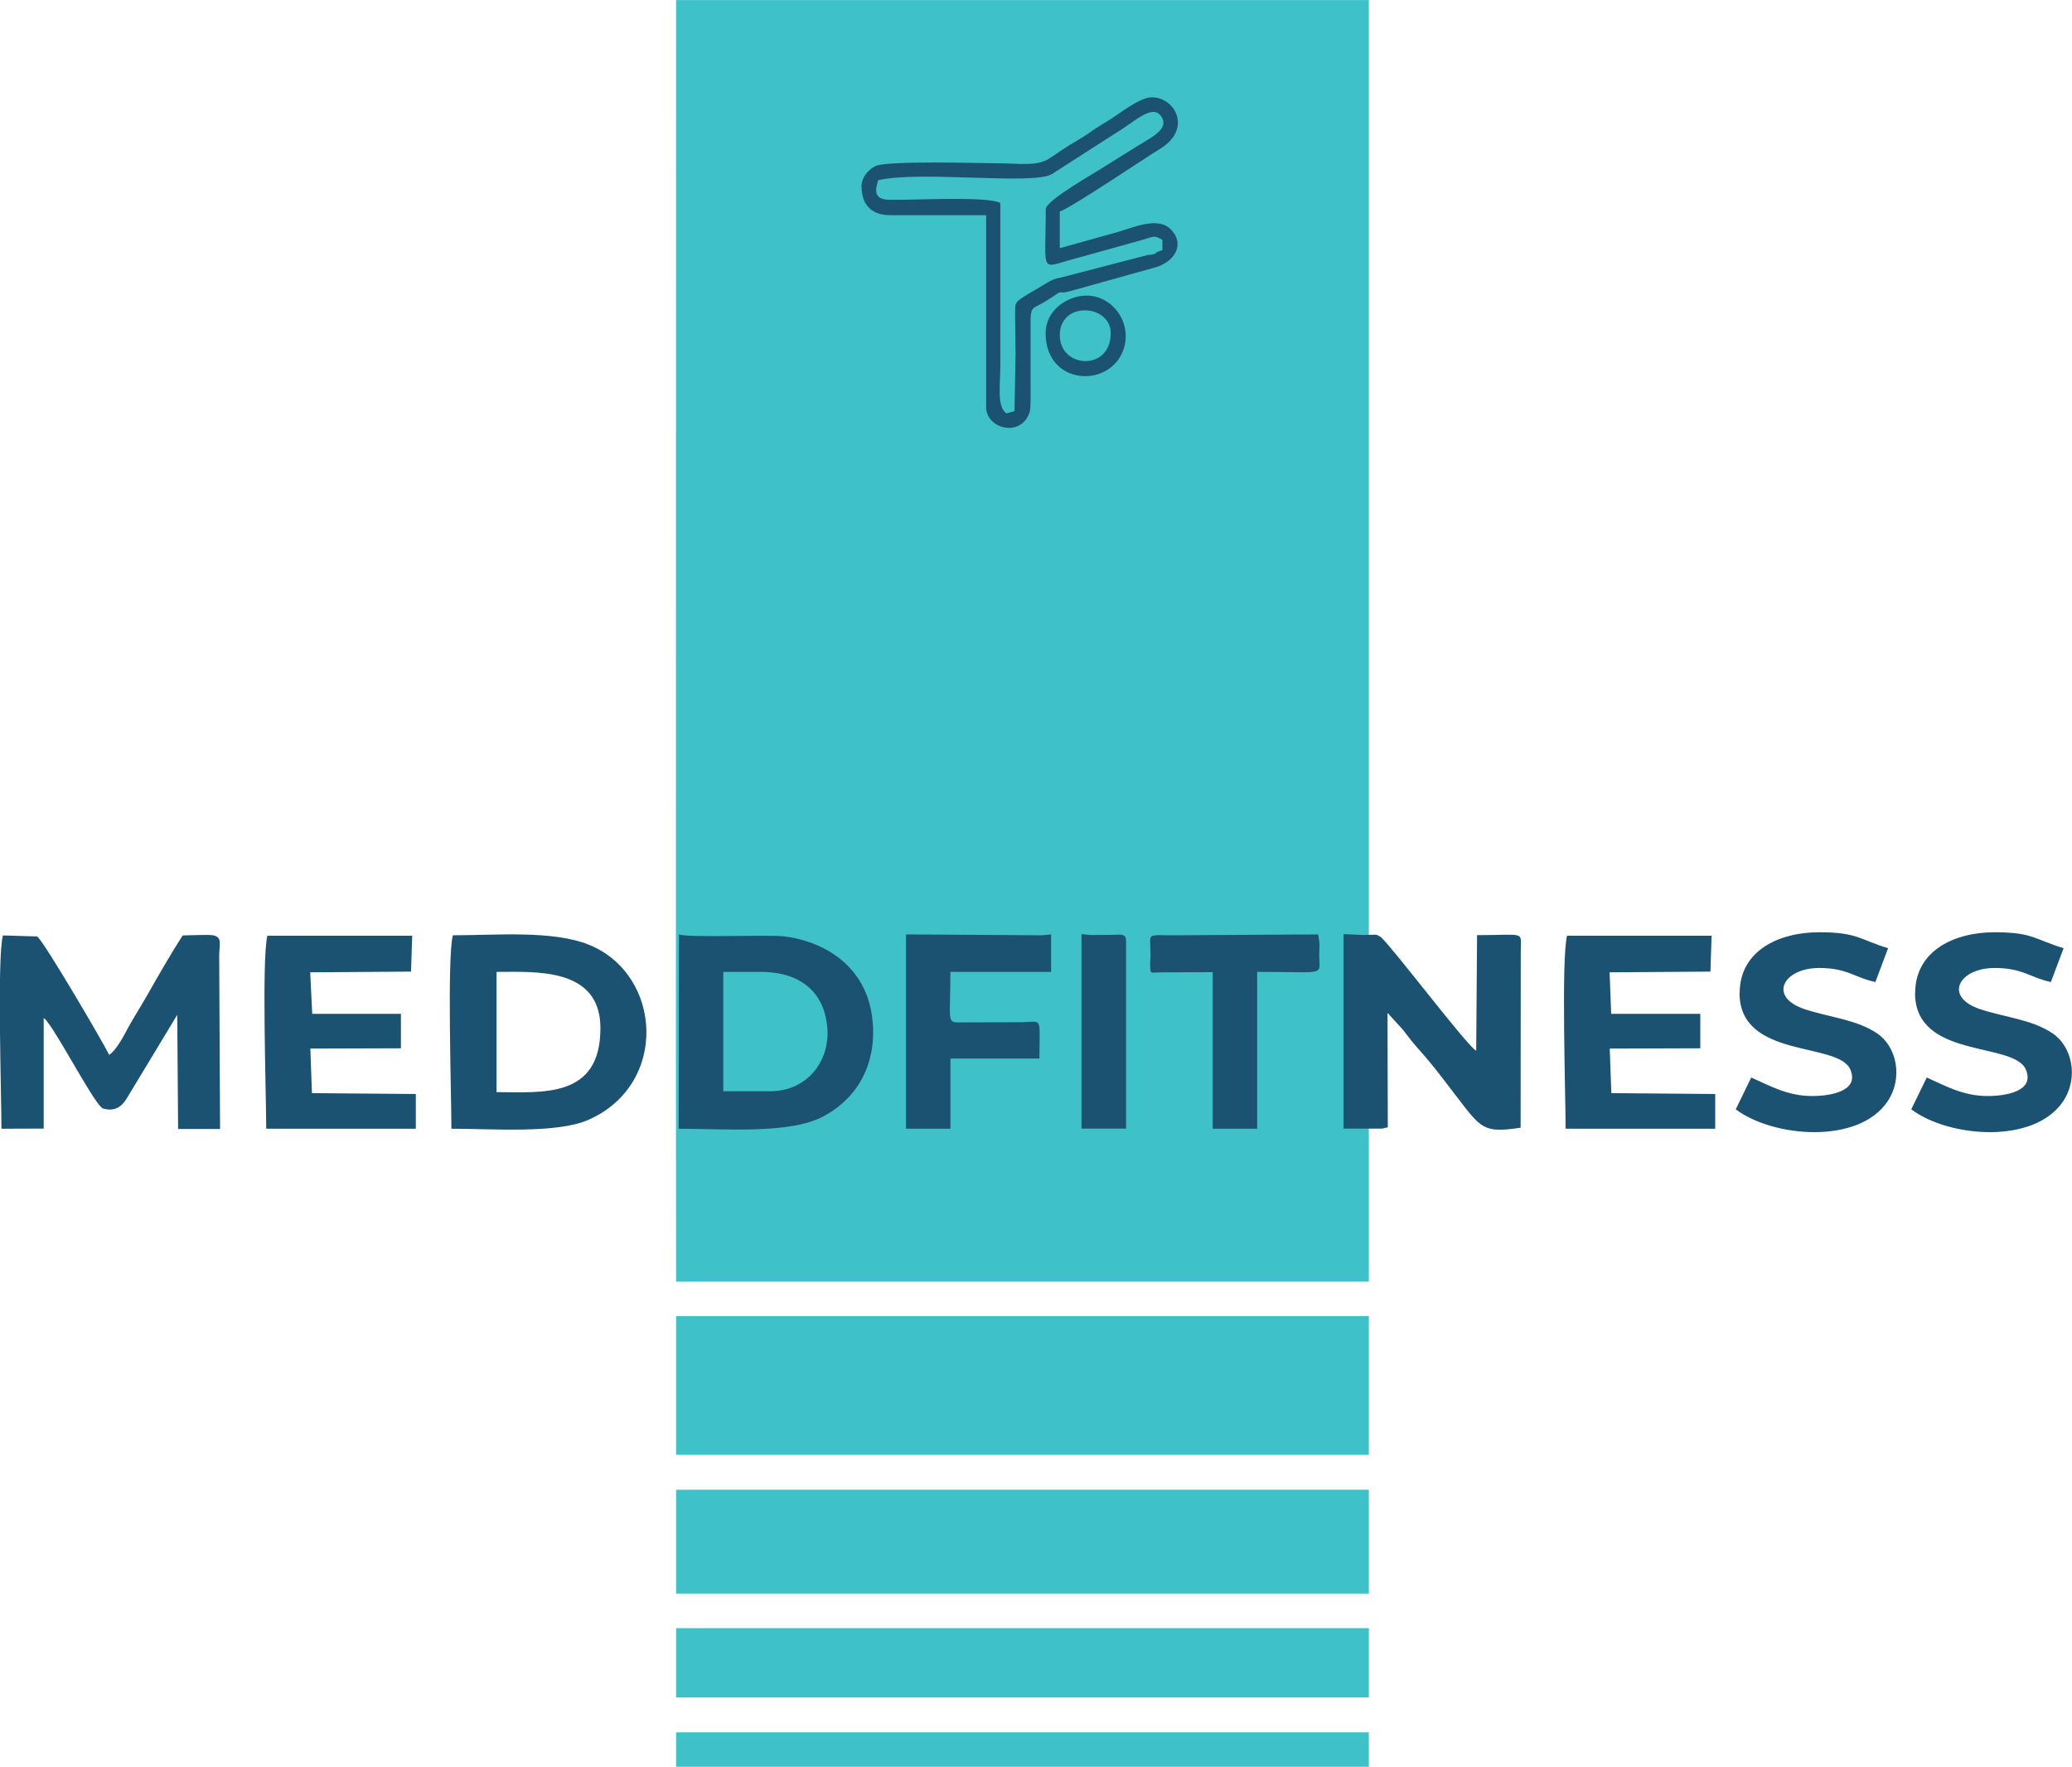
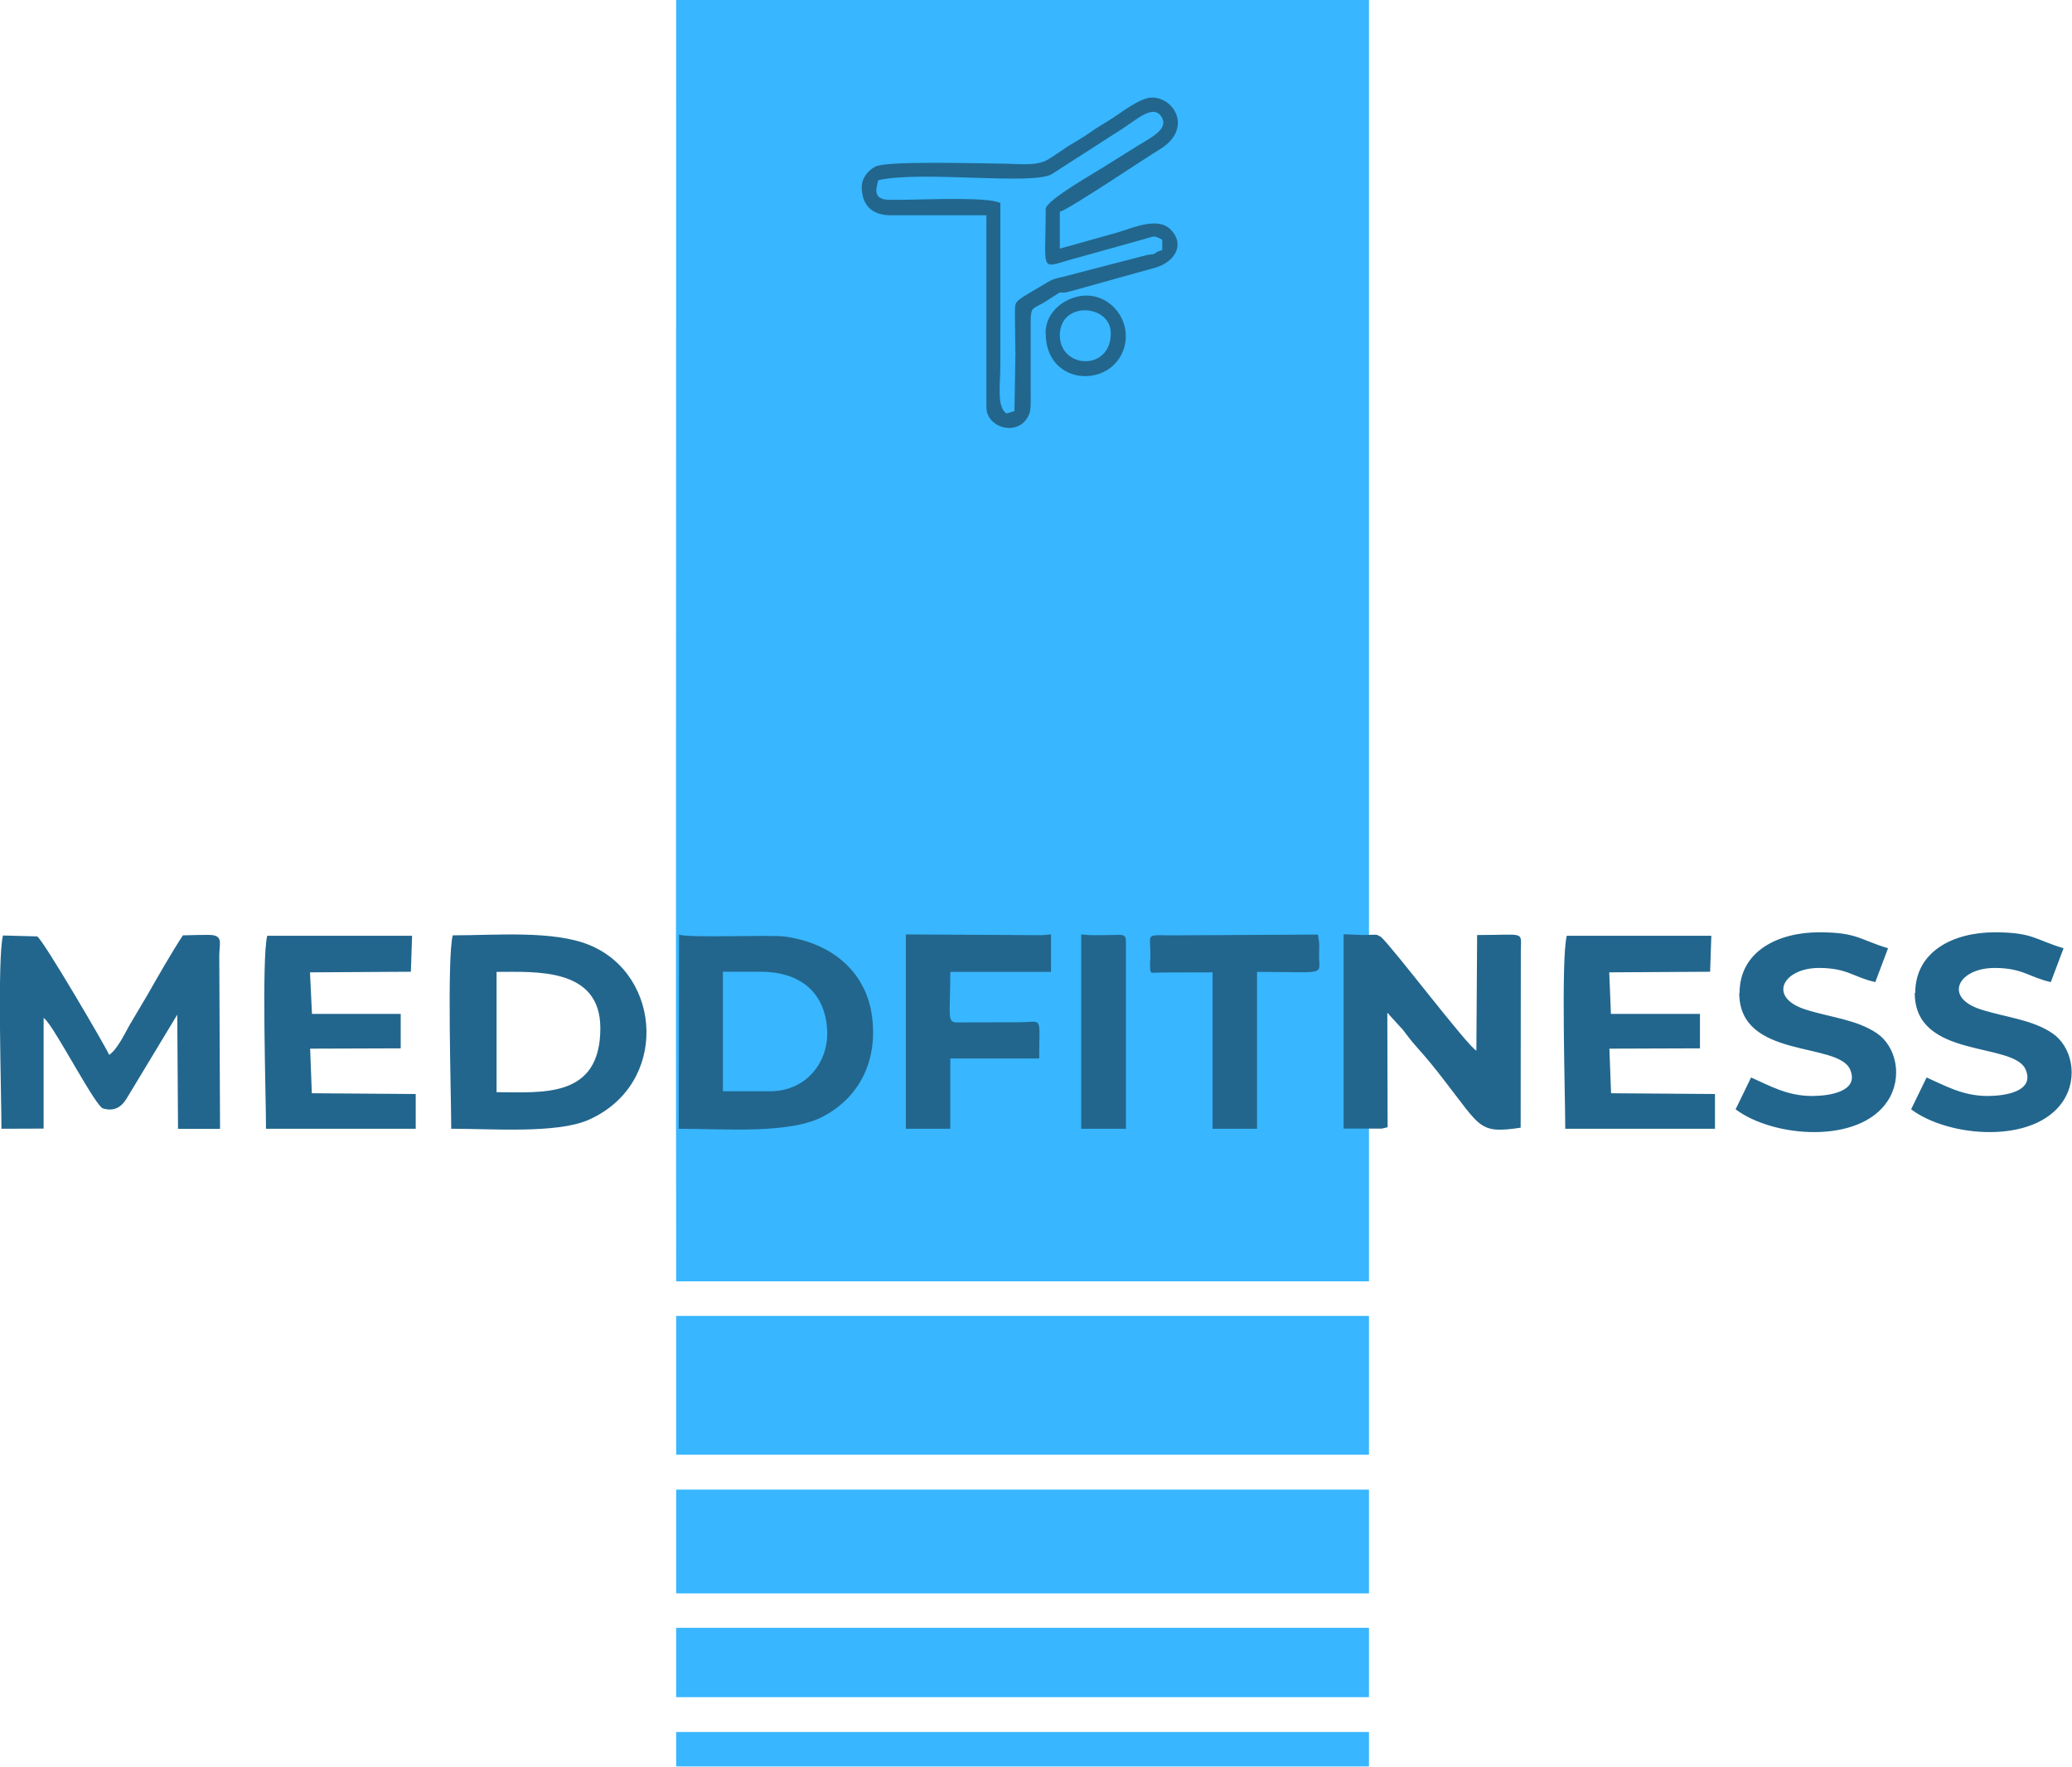
- <svg xmlns="http://www.w3.org/2000/svg" xml:space="preserve" width="23.391mm" height="19.946mm" version="1.1" style="shape-rendering:geometricPrecision; text-rendering:geometricPrecision; image-rendering:optimizeQuality; fill-rule:evenodd; clip-rule:evenodd" viewBox="0 0 143.21 122.11">
+ <svg xmlns="http://www.w3.org/2000/svg" xml:space="preserve" width="21.702mm" height="18.505mm" version="1.1" style="shape-rendering:geometricPrecision; text-rendering:geometricPrecision; image-rendering:optimizeQuality; fill-rule:evenodd; clip-rule:evenodd" viewBox="0 0 136.58 116.47">
  <defs>
    <style type="text/css">
   
-     .fil1 {fill:#1B5171}
-     .fil0 {fill:#3EC1C9}
+     .fil1 {fill:#22668D}
+     .fil0 {fill:#38B6FF}
   
  </style>
  </defs>
-   <g id="Camada_x0020_1">
-     <path class="fil0" d="M46.73 100.55l47.88 0 0 -9.59 -47.88 0 0 9.59zm0 9.59l47.88 0 0 -7.18 -47.88 0 0 7.18zm0 7.18l47.88 0 0 -4.79 -47.88 0 0 4.79zm0 4.79l47.88 0 0 -2.38 -47.88 0 0 2.38zm0 -33.53l47.88 0c0,-27.24 0,-55.54 0,-88.58l-47.88 0c0,44.58 -0.03,65.79 0,88.58z" />
-     <path class="fil1" d="M59.55 12.88c0,1.27 0.68,1.99 1.99,1.99l6.62 0 0 13.27c0,1.5 2.41,2.12 3,0.36 0.1,-0.33 0.07,-1.24 0.07,-1.63l0 -4.89c0.07,-0.88 0.16,-0.59 1.21,-1.27 1.4,-0.91 0.33,-0.26 1.63,-0.62l5.84 -1.63c1.34,-0.42 1.99,-1.63 1.01,-2.61 -0.88,-0.91 -2.58,-0.13 -3.69,0.19l-3.98 1.11 0 -2.54c0.65,-0.16 5.97,-3.75 6.95,-4.34 2.22,-1.37 1.01,-3.55 -0.59,-3.55 -0.85,0 -2.28,1.17 -2.94,1.57 -0.52,0.33 -0.88,0.52 -1.37,0.88 -0.52,0.36 -0.98,0.62 -1.47,0.91 -0.46,0.29 -0.85,0.59 -1.37,0.91 -0.88,0.52 -2.02,0.29 -3.62,0.29 -1.01,0 -7.47,-0.2 -8.32,0.19 -0.49,0.23 -0.98,0.78 -0.98,1.44l-0 -0.03zm1.14 -0.42c-0.1,0.42 -0.49,1.37 0.82,1.34 0.42,0 0.62,0 1.04,0 1.08,0 5.81,-0.23 6.59,0.23l0 11.15c0,1.47 -0.26,2.9 0.42,3.39l0.56 -0.16 0.07 -3.82c0.03,-0.29 0,0.07 0,-0.29l-0.03 -2.54c0.03,-0.95 -0.16,-0.82 1.44,-1.76 1.63,-0.98 0.88,-0.56 2.84,-1.11l4.89 -1.27c0.82,-0.07 0.26,-0.13 1.01,-0.33l0 -0.72c-0.68,-0.36 -0.46,-0.23 -1.73,0.1l-3.98 1.11c-2.87,0.72 -2.35,1.4 -2.35,-3.33 0,-0.62 3.59,-2.61 4.27,-3.07 0.56,-0.36 1.01,-0.62 1.57,-0.98 1.24,-0.82 2.77,-1.4 2.15,-2.35 -0.62,-0.91 -1.79,0.33 -3.1,1.11l-4.47 2.87c-1.34,0.78 -9.03,-0.26 -12,0.42l-0 0zm11.58 10.57c0,3.65 4.53,3.85 5.41,1.04 0.65,-2.12 -1.31,-4.24 -3.49,-3.49 -1.01,0.33 -1.92,1.21 -1.92,2.45l0 0zm0.98 0.13c0,2.32 3.52,2.51 3.52,-0.13 0,-2.02 -3.52,-2.25 -3.52,0.13z" />
-     <path class="fil1" d="M31.2 78.01c2.81,0 7.27,0.35 9.46,-0.61 5.58,-2.45 5.11,-10.04 0.06,-12.1 -2.52,-1.02 -6.42,-0.66 -9.42,-0.66 -0.41,1.61 -0.1,10.99 -0.1,13.38l0.01 -0.01zm3.12 -2.53c3.13,0 7.18,0.48 7.18,-4.42 0,-4.22 -4.49,-3.89 -7.18,-3.89l0 8.31zm12.6 2.53c3.13,0 7.69,0.39 10,-0.86 2.63,-1.41 3.81,-4.07 3.32,-7.12 -0.49,-3.02 -2.9,-4.9 -6.01,-5.31 -1.03,-0.14 -6.68,0.11 -7.3,-0.14l-0.02 13.44 0.01 -0.01zm-46.79 0l2.89 -0.01 0 -7.65c0.18,0.16 0.1,0.08 0.28,0.31 0.84,1.05 3.32,5.81 3.82,5.95 0.74,0.22 1.26,-0.06 1.63,-0.68l3.5 -5.79 0.06 7.89 2.9 0 -0.06 -11.98c0.01,-0.83 0.23,-1.28 -0.43,-1.41 -0.31,-0.06 -1.67,0.01 -2.09,0.01 -0.81,1.24 -1.68,2.77 -2.46,4.14 -0.43,0.75 -0.82,1.36 -1.2,2.03 -0.36,0.65 -0.87,1.72 -1.43,2.09 -0.09,-0.32 -4.61,-8.05 -4.98,-8.19l-2.36 -0.07c-0.41,1.61 -0.1,10.99 -0.1,13.38l0.01 -0.01zm95.35 0l0.44 -0.1 -0.02 -7.89c0.03,0.03 0.09,0.03 0.1,0.09l0.96 1.05c0.32,0.42 0.64,0.84 0.93,1.17 0.74,0.82 1.33,1.55 1.97,2.39 2.51,3.22 2.37,3.65 5.24,3.22l0.01 -12.26c0.02,-1.36 0.32,-1.05 -3.02,-1.05l-0.06 7.99c-0.59,-0.28 -5.69,-7.03 -6.59,-7.86 -0.4,-0.23 -0.21,-0.15 -1.21,-0.14l-1.37 -0.06 0 13.44 2.59 0 0.02 0zm-77.08 0l10.34 0 0 -2.4 -7.18 -0.06 -0.11 -3.08 6.26 -0.02 0 -2.38 -6.13 0 -0.14 -2.87 6.97 -0.05 0.08 -2.48 -10.01 0c-0.4,1.61 -0.08,10.99 -0.08,13.38l-0 -0.03zm89.81 0l10.34 0 0 -2.4 -7.18 -0.06 -0.11 -3.08 6.26 -0.02 0 -2.38 -6.16 0 -0.11 -2.87 6.97 -0.05 0.08 -2.48 -9.99 0c-0.41,1.61 -0.1,10.99 -0.1,13.38l-0 -0.03zm24.15 -9.39c0,4.6 6.84,3.35 7.66,5.3 0.65,1.52 -1.44,1.83 -2.64,1.83 -1.7,0 -2.93,-0.71 -4.21,-1.28l-1.07 2.2c2.62,1.96 8.51,2.43 10.5,-0.56 1.09,-1.64 0.61,-3.79 -0.73,-4.69 -1.42,-0.96 -3.29,-1.11 -4.97,-1.66 -2.61,-0.85 -1.52,-2.86 0.96,-2.86 1.96,0 2.43,0.66 3.89,0.97l0.88 -2.34c-1.95,-0.58 -2.11,-1.1 -4.76,-1.1 -2.82,0 -5.5,1.29 -5.5,4.21l-0.03 -0.02zm-12.13 0c0,4.6 6.84,3.35 7.66,5.3 0.65,1.52 -1.44,1.83 -2.64,1.83 -1.7,0 -2.92,-0.71 -4.21,-1.28l-1.07 2.2c2.62,1.96 8.51,2.43 10.5,-0.56 1.09,-1.64 0.61,-3.79 -0.73,-4.69 -1.42,-0.96 -3.29,-1.11 -4.97,-1.66 -2.61,-0.85 -1.52,-2.86 0.96,-2.86 1.96,0 2.43,0.66 3.89,0.97l0.88 -2.34c-1.95,-0.58 -2.11,-1.1 -4.76,-1.1 -2.82,0 -5.5,1.29 -5.5,4.21l-0.03 -0.02zm-57.61 9.39l3.07 0 0 -4.85 6.15 0c0,-3.06 0.29,-2.51 -1.42,-2.51l-4.05 0.01c-0.97,0.03 -0.68,-0.11 -0.68,-3.49l6.96 0 0 -2.59c-0.39,0.03 -0.44,0.05 -0.62,0.06l-9.41 -0.06 0 13.44 0 -0.01zm21.2 -10.84l0 10.84 3.07 0 0 -10.84c4.91,0 4.29,0.31 4.29,-1.17 0,-0.52 0.07,-0.7 -0.08,-1.42l-9.9 0.06c-0.35,0 -0.26,0 -0.54,0 -0.24,0 -0.49,-0.02 -0.56,-0.01 -0.79,0.02 -0.58,0.11 -0.58,1.38 0,0.3 -0.05,0.6 -0.02,0.83 0.03,0.51 0,0.36 0.9,0.36 1.13,0 2.28,-0.01 3.42,-0.01l0 -0.02zm-33.82 8.25l3.23 0c2.56,0 4.09,-2.07 3.96,-4.26 -0.15,-2.51 -1.78,-3.99 -4.61,-3.99l-2.59 0 0 8.25 0.01 0zm24.76 2.58l3.07 0 0 -12.95c0,-0.54 -0.3,-0.45 -0.94,-0.44l-1.19 0.01c-0.56,0 -0.28,0 -0.95,-0.06l0 13.44 0.01 0z" />
+   <g id="Camada_x0020_1_0">
+     <path class="fil0" d="M44.57 95.9l45.67 0 0 -9.15 -45.67 0 0 9.15zm0 9.14l45.67 0 0 -6.84 -45.67 0 0 6.84zm0 6.84l45.67 0 0 -4.57 -45.67 0 0 4.57zm0 4.57l45.67 0 0 -2.27 -45.67 0 0 2.27zm0 -31.98l45.67 0c0,-25.97 0,-52.98 0,-84.49l-45.67 0c0,42.52 -0.03,62.74 0,84.49z" />
+     <path class="fil1" d="M56.8 12.29c0,1.21 0.65,1.9 1.9,1.9l6.32 0 0 12.66c0,1.43 2.3,2.02 2.86,0.34 0.09,-0.31 0.06,-1.18 0.06,-1.55l0 -4.66c0.06,-0.84 0.16,-0.56 1.15,-1.21 1.34,-0.87 0.31,-0.25 1.55,-0.59l5.57 -1.55c1.28,-0.4 1.9,-1.55 0.96,-2.49 -0.84,-0.87 -2.46,-0.13 -3.52,0.19l-3.79 1.06 0 -2.43c0.62,-0.16 5.69,-3.58 6.63,-4.14 2.11,-1.31 0.96,-3.39 -0.56,-3.39 -0.81,0 -2.18,1.12 -2.8,1.49 -0.5,0.31 -0.84,0.5 -1.31,0.84 -0.5,0.34 -0.93,0.59 -1.4,0.87 -0.43,0.28 -0.81,0.56 -1.31,0.87 -0.84,0.5 -1.93,0.28 -3.45,0.28 -0.96,0 -7.12,-0.19 -7.93,0.19 -0.47,0.22 -0.93,0.75 -0.93,1.37l-0 -0.03zm1.09 -0.4c-0.09,0.4 -0.47,1.31 0.78,1.28 0.4,0 0.59,0 0.99,0 1.03,0 5.54,-0.22 6.28,0.22l0 10.64c0,1.4 -0.25,2.77 0.4,3.23l0.53 -0.16 0.06 -3.64c0.03,-0.28 0,0.06 0,-0.28l-0.03 -2.43c0.03,-0.9 -0.16,-0.78 1.37,-1.68 1.55,-0.93 0.84,-0.53 2.71,-1.06l4.67 -1.21c0.78,-0.06 0.25,-0.13 0.96,-0.31l0 -0.69c-0.65,-0.34 -0.43,-0.22 -1.65,0.09l-3.79 1.06c-2.74,0.69 -2.24,1.34 -2.24,-3.17 0,-0.59 3.42,-2.49 4.08,-2.93 0.53,-0.34 0.96,-0.59 1.49,-0.93 1.18,-0.78 2.64,-1.34 2.05,-2.24 -0.59,-0.87 -1.71,0.31 -2.96,1.06l-4.26 2.74c-1.28,0.75 -8.62,-0.25 -11.45,0.4l-0 0zm11.04 10.08c0,3.48 4.32,3.67 5.16,0.99 0.62,-2.02 -1.25,-4.04 -3.33,-3.33 -0.96,0.31 -1.84,1.15 -1.84,2.33l0 0zm0.93 0.13c0,2.21 3.36,2.4 3.36,-0.13 0,-1.93 -3.36,-2.15 -3.36,0.13z" />
+     <path class="fil1" d="M29.76 74.41c2.68,0 6.93,0.33 9.02,-0.58 5.32,-2.34 4.88,-9.58 0.05,-11.54 -2.4,-0.97 -6.12,-0.63 -8.99,-0.63 -0.39,1.54 -0.1,10.48 -0.1,12.76l0.01 -0.01zm2.97 -2.41c2.98,0 6.84,0.45 6.84,-4.22 0,-4.02 -4.28,-3.71 -6.84,-3.71l0 7.93zm12.01 2.41c2.98,0 7.33,0.37 9.54,-0.82 2.51,-1.34 3.63,-3.88 3.17,-6.79 -0.47,-2.88 -2.77,-4.67 -5.73,-5.06 -0.98,-0.13 -6.37,0.11 -6.96,-0.13l-0.02 12.81 0.01 -0.01zm-44.63 0l2.76 -0.01 0 -7.3c0.17,0.15 0.1,0.08 0.27,0.29 0.8,1.01 3.17,5.54 3.64,5.68 0.7,0.21 1.2,-0.05 1.56,-0.65l3.34 -5.53 0.05 7.53 2.77 0 -0.05 -11.43c0.01,-0.79 0.22,-1.22 -0.41,-1.34 -0.29,-0.05 -1.59,0.01 -1.99,0.01 -0.77,1.18 -1.6,2.64 -2.35,3.95 -0.41,0.71 -0.78,1.3 -1.15,1.94 -0.35,0.62 -0.83,1.64 -1.36,1.99 -0.09,-0.3 -4.4,-7.68 -4.75,-7.81l-2.25 -0.06c-0.39,1.54 -0.1,10.48 -0.1,12.76l0.01 -0.01zm90.94 0l0.42 -0.1 -0.02 -7.53c0.03,0.03 0.09,0.03 0.1,0.09l0.92 1.01c0.3,0.4 0.61,0.8 0.89,1.11 0.7,0.78 1.27,1.48 1.88,2.28 2.39,3.07 2.26,3.48 5,3.07l0.01 -11.69c0.02,-1.3 0.3,-1.01 -2.88,-1.01l-0.05 7.62c-0.56,-0.27 -5.43,-6.7 -6.28,-7.49 -0.38,-0.22 -0.21,-0.14 -1.16,-0.13l-1.31 -0.05 0 12.81 2.47 0 0.02 0zm-73.51 0l9.86 0 0 -2.29 -6.85 -0.05 -0.11 -2.94 5.97 -0.02 0 -2.27 -5.85 0 -0.13 -2.74 6.65 -0.04 0.08 -2.37 -9.55 0c-0.38,1.54 -0.08,10.48 -0.08,12.76l-0 -0.03zm85.65 0l9.86 0 0 -2.29 -6.85 -0.05 -0.11 -2.94 5.97 -0.02 0 -2.27 -5.87 0 -0.11 -2.74 6.65 -0.04 0.08 -2.37 -9.53 0c-0.39,1.54 -0.1,10.48 -0.1,12.76l-0 -0.03zm23.03 -8.95c0,4.39 6.52,3.19 7.31,5.05 0.62,1.45 -1.37,1.74 -2.52,1.74 -1.62,0 -2.79,-0.68 -4.01,-1.22l-1.02 2.1c2.5,1.87 8.12,2.31 10.01,-0.53 1.04,-1.57 0.58,-3.61 -0.69,-4.48 -1.35,-0.92 -3.14,-1.06 -4.74,-1.58 -2.49,-0.81 -1.45,-2.73 0.92,-2.73 1.87,0 2.31,0.63 3.71,0.93l0.84 -2.23c-1.86,-0.55 -2.01,-1.05 -4.54,-1.05 -2.69,0 -5.24,1.23 -5.24,4.01l-0.03 -0.02zm-11.57 0c0,4.39 6.52,3.19 7.31,5.05 0.62,1.45 -1.37,1.74 -2.52,1.74 -1.62,0 -2.79,-0.68 -4.01,-1.22l-1.02 2.1c2.5,1.87 8.12,2.31 10.01,-0.53 1.04,-1.57 0.58,-3.61 -0.69,-4.48 -1.35,-0.92 -3.14,-1.06 -4.74,-1.58 -2.49,-0.81 -1.45,-2.73 0.92,-2.73 1.87,0 2.31,0.63 3.71,0.93l0.84 -2.23c-1.86,-0.55 -2.01,-1.05 -4.54,-1.05 -2.69,0 -5.25,1.23 -5.25,4.01l-0.03 -0.02zm-54.94 8.95l2.93 0 0 -4.63 5.86 0c0,-2.92 0.28,-2.39 -1.35,-2.39l-3.86 0.01c-0.93,0.03 -0.65,-0.11 -0.65,-3.33l6.64 0 0 -2.47c-0.37,0.03 -0.42,0.04 -0.59,0.05l-8.98 -0.05 0 12.81 0 -0.01zm20.22 -10.34l0 10.34 2.93 0 0 -10.34c4.68,0 4.09,0.29 4.09,-1.11 0,-0.5 0.06,-0.67 -0.08,-1.35l-9.44 0.05c-0.34,0 -0.25,0 -0.52,0 -0.23,0 -0.47,-0.02 -0.53,-0.01 -0.76,0.02 -0.55,0.11 -0.55,1.32 0,0.28 -0.04,0.57 -0.02,0.79 0.03,0.49 0,0.35 0.85,0.35 1.08,0 2.17,-0.01 3.27,-0.01l0 -0.02zm-32.26 7.87l3.08 0c2.44,0 3.9,-1.98 3.77,-4.07 -0.14,-2.39 -1.7,-3.81 -4.4,-3.81l-2.47 0 0 7.87 0.01 0zm23.62 2.47l2.93 0 0 -12.35c0,-0.52 -0.28,-0.43 -0.9,-0.42l-1.14 0.01c-0.53,0 -0.27,0 -0.91,-0.05l0 12.81 0.01 0z" />
  </g>
</svg>
